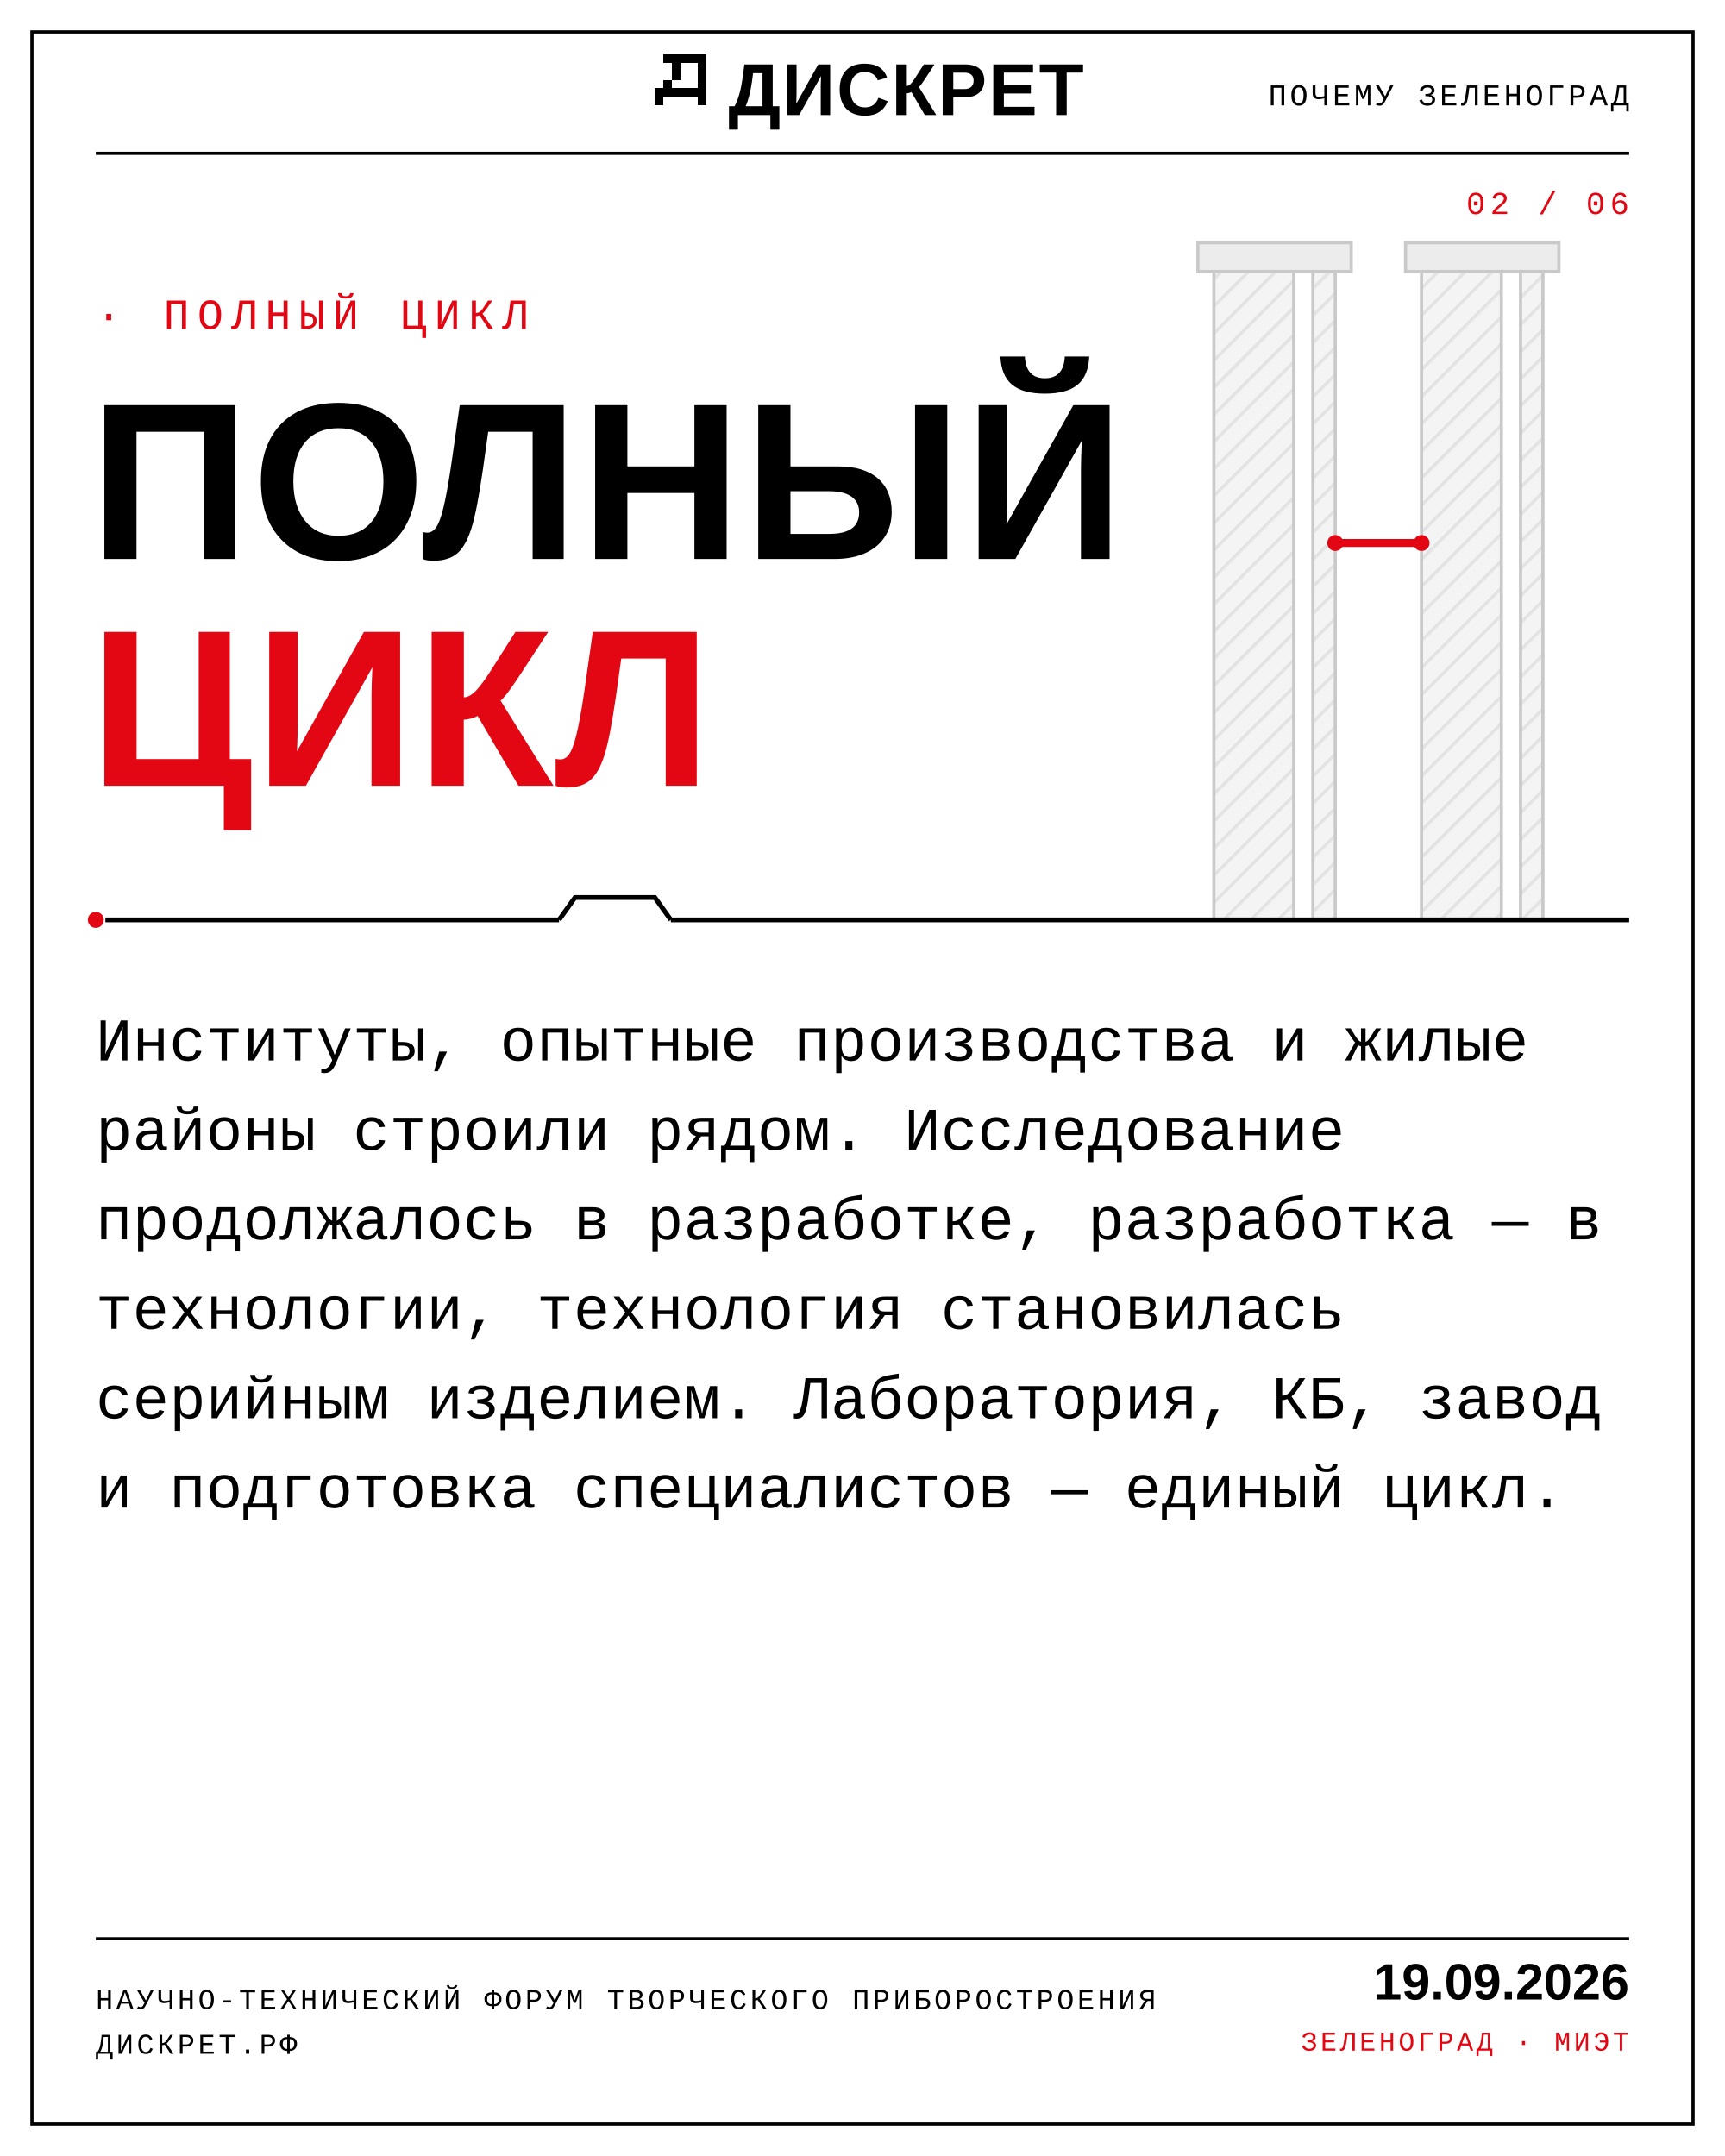
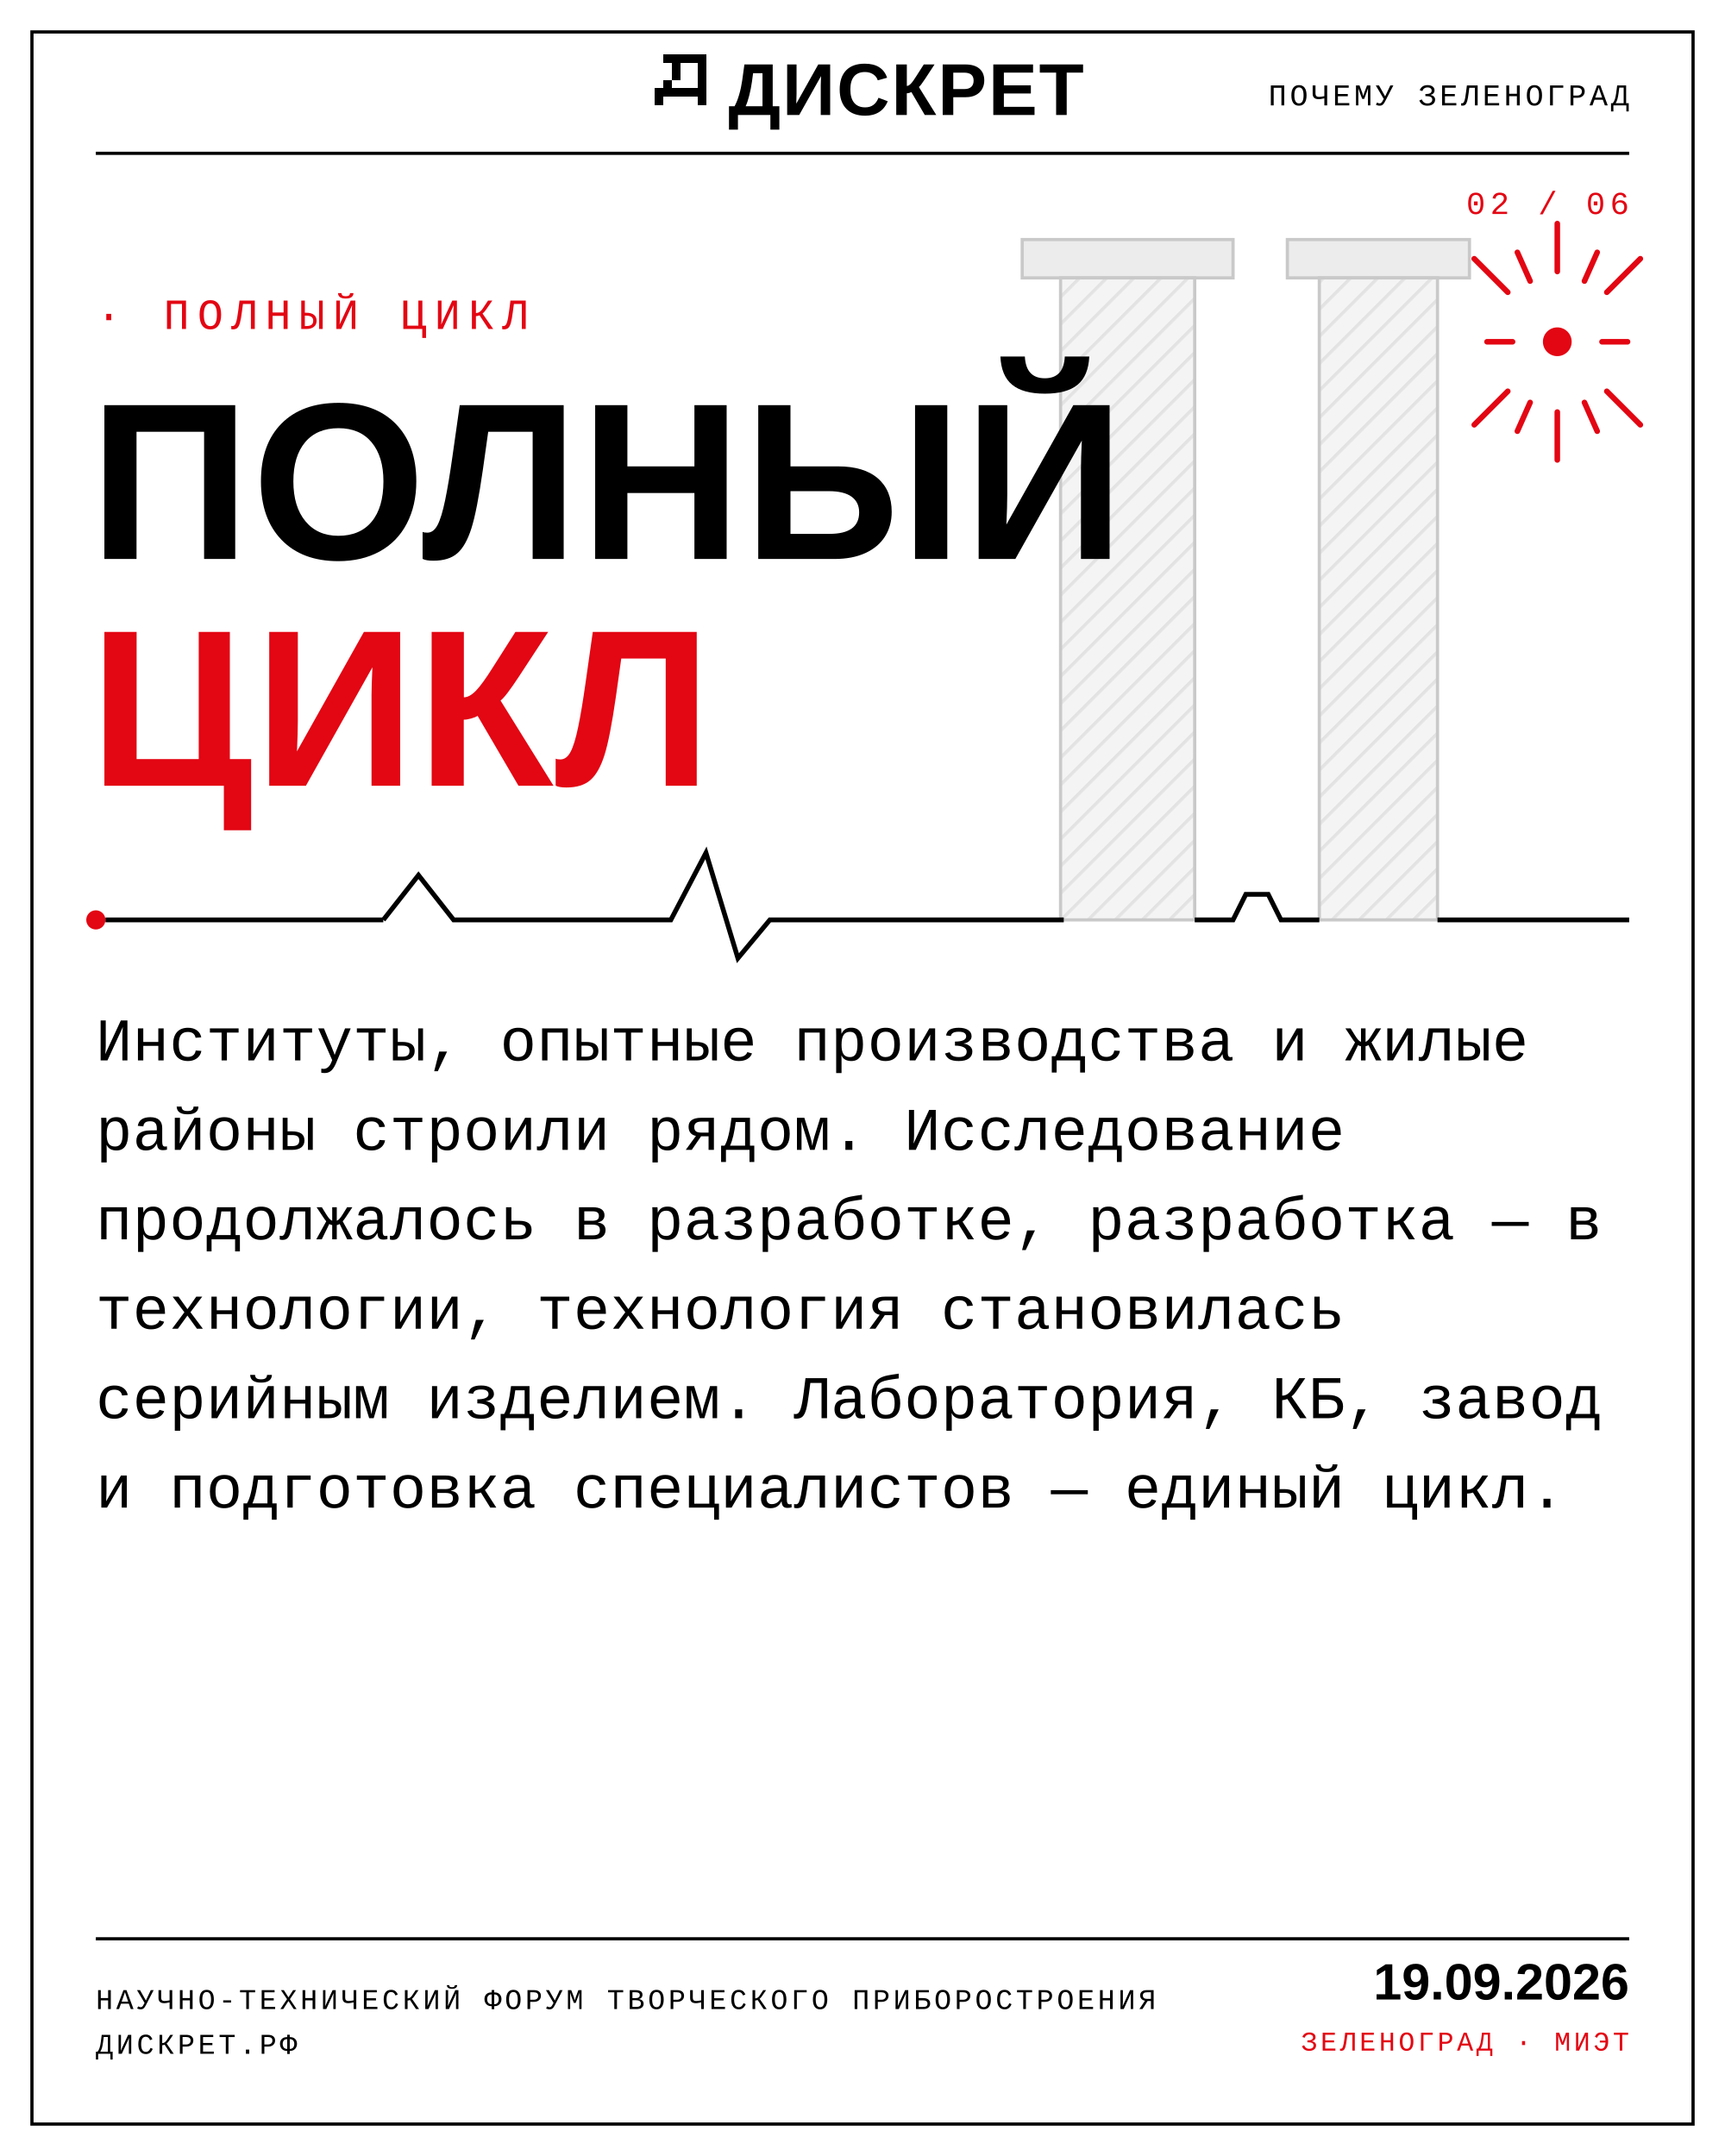
<svg xmlns="http://www.w3.org/2000/svg" width="1080" height="1350" viewBox="0 0 1080 1350" fill="none" font-family="'Arial Narrow','Helvetica Neue',Arial,sans-serif">
  <defs>
    <g id="logoD" shape-rendering="crispEdges" transform="scale(0.66667)">
      <rect x="10" y="0" width="2" height="12" />
      <rect x="2" y="0" width="8" height="2" />
      <rect x="4" y="2" width="2" height="4" />
      <rect x="2" y="6" width="2" height="2" />
      <rect x="0" y="8" width="12" height="2" />
      <rect x="0" y="10" width="2" height="2" />
    </g>
    <pattern id="th" width="12" height="12" patternTransform="rotate(45)" patternUnits="userSpaceOnUse">
      <rect width="12" height="12" fill="#f4f4f4" />
      <line x1="0" y1="0" x2="0" y2="12" stroke="#e3e3e3" stroke-width="4" />
    </pattern>
  </defs>
  <rect width="1080" height="1350" fill="#FFFFFF" />
  <rect x="20" y="20" width="1040" height="1310" fill="none" stroke="#000" stroke-width="2" />
  <use href="#logoD" fill="#000" transform="translate(410,34) scale(4.0)" />
  <text x="456" y="72" font-weight="800" font-size="46" letter-spacing="1" fill="#000">ДИСКРЕТ</text>
  <text x="1020" y="66" text-anchor="end" font-family="'Courier New',monospace" font-size="19" letter-spacing="2" fill="#000">ПОЧЕМУ ЗЕЛЕНОГРАД</text>
  <line x1="60" y1="96" x2="1020" y2="96" stroke="#000" stroke-width="2" />
  <text x="1020" y="134" text-anchor="end" font-family="'Courier New',monospace" font-size="20" letter-spacing="3" fill="#E30613">02 / 06</text>
-   <rect x="750" y="152" width="96" height="18" fill="#ececec" stroke="#c9c9c9" stroke-width="2" />
-   <rect x="760" y="170" width="50" height="406" fill="url(#th)" stroke="#c9c9c9" stroke-width="2" />
-   <rect x="822" y="170" width="14" height="406" fill="url(#th)" stroke="#c9c9c9" stroke-width="2" />
-   <rect x="880" y="152" width="96" height="18" fill="#ececec" stroke="#c9c9c9" stroke-width="2" />
-   <rect x="890" y="170" width="50" height="406" fill="url(#th)" stroke="#c9c9c9" stroke-width="2" />
-   <rect x="952" y="170" width="14" height="406" fill="url(#th)" stroke="#c9c9c9" stroke-width="2" />
+   <g stroke="#c9c9c9" stroke-width="2">
+     <rect x="640" y="150" width="132" height="24" fill="#ececec" />
+     <rect x="664" y="174" width="84" height="402" fill="url(#th)" />
+     <rect x="806" y="150" width="114" height="24" fill="#ececec" />
+     <rect x="826" y="174" width="74" height="402" fill="url(#th)" />
+   </g>
+   <g stroke="#E30613" stroke-width="3.5" stroke-linecap="round">
+     <line x1="975" y1="170" x2="975" y2="140" />
+     <line x1="975" y1="258" x2="975" y2="288" />
+     <line x1="931" y1="214" x2="947" y2="214" />
+     <line x1="1003" y1="214" x2="1019" y2="214" />
+     <line x1="944" y1="183" x2="923" y2="162" />
+     <line x1="1006" y1="183" x2="1027" y2="162" />
+     <line x1="944" y1="245" x2="923" y2="266" />
+     <line x1="1006" y1="245" x2="1027" y2="266" />
+     <line x1="958" y1="176" x2="950" y2="158" />
+     <line x1="992" y1="176" x2="1000" y2="158" />
+     <line x1="958" y1="252" x2="950" y2="270" />
+     <line x1="992" y1="252" x2="1000" y2="270" />
+   </g>
+   <circle cx="975" cy="214" r="9" fill="#E30613" />
  <text x="60" y="206" font-family="'Courier New',monospace" font-size="27" letter-spacing="5" fill="#E30613">· ПОЛНЫЙ ЦИКЛ</text>
  <text x="56" y="350" font-weight="800" font-size="140" letter-spacing="1" fill="#000">ПОЛНЫЙ</text>
  <text x="56" y="492" font-weight="800" font-size="140" letter-spacing="1" fill="#E30613">ЦИКЛ</text>
-   <circle cx="60" cy="576" r="5" fill="#E30613" />
-   <line x1="66" y1="576" x2="350" y2="576" stroke="#000" stroke-width="3" />
-   <polyline points="350,576 360,562 410,562 420,576" fill="none" stroke="#000" stroke-width="3" />
-   <line x1="420" y1="576" x2="1020" y2="576" stroke="#000" stroke-width="3" />
-   <line x1="836" y1="340" x2="890" y2="340" stroke="#E30613" stroke-width="5" />
-   <circle cx="836" cy="340" r="5" fill="#E30613" />
-   <circle cx="890" cy="340" r="5" fill="#E30613" />
+   <circle cx="60" cy="576" r="6" fill="#E30613" />
+   <g stroke="#000" stroke-width="3" fill="none">
+     <line x1="66" y1="576" x2="240" y2="576" />
+     <polyline points="240,576 262,548 284,576 420,576 442,534 462,600 482,576 666,576" />
+     <polyline points="748,576 772,576 780,560 794,560 802,576 826,576" />
+     <line x1="900" y1="576" x2="1020" y2="576" />
+   </g>
  <text x="60" y="664" font-family="'Courier New',monospace" font-size="38" letter-spacing="0.2" fill="#000">Институты, опытные производства и жилые</text>
  <text x="60" y="720" font-family="'Courier New',monospace" font-size="38" letter-spacing="0.2" fill="#000">районы строили рядом. Исследование</text>
  <text x="60" y="776" font-family="'Courier New',monospace" font-size="38" letter-spacing="0.2" fill="#000">продолжалось в разработке, разработка — в</text>
  <text x="60" y="832" font-family="'Courier New',monospace" font-size="38" letter-spacing="0.2" fill="#000">технологии, технология становилась</text>
  <text x="60" y="888" font-family="'Courier New',monospace" font-size="38" letter-spacing="0.2" fill="#000">серийным изделием. Лаборатория, КБ, завод</text>
  <text x="60" y="944" font-family="'Courier New',monospace" font-size="38" letter-spacing="0.2" fill="#000">и подготовка специалистов — единый цикл.</text>
  <line x1="60" y1="1214" x2="1020" y2="1214" stroke="#000" stroke-width="2" />
  <text x="60" y="1258" font-family="'Courier New',monospace" font-size="18" letter-spacing="2" fill="#000">НАУЧНО-ТЕХНИЧЕСКИЙ ФОРУМ ТВОРЧЕСКОГО ПРИБОРОСТРОЕНИЯ</text>
  <text x="60" y="1286" font-family="'Courier New',monospace" font-size="18" letter-spacing="2" fill="#000">ДИСКРЕТ.РФ</text>
  <text x="1020" y="1252" text-anchor="end" font-weight="800" font-size="32" fill="#000">19.09.2026</text>
  <text x="1020" y="1284" text-anchor="end" font-family="'Courier New',monospace" font-size="17" letter-spacing="2" fill="#E30613">ЗЕЛЕНОГРАД · МИЭТ</text>
</svg>
